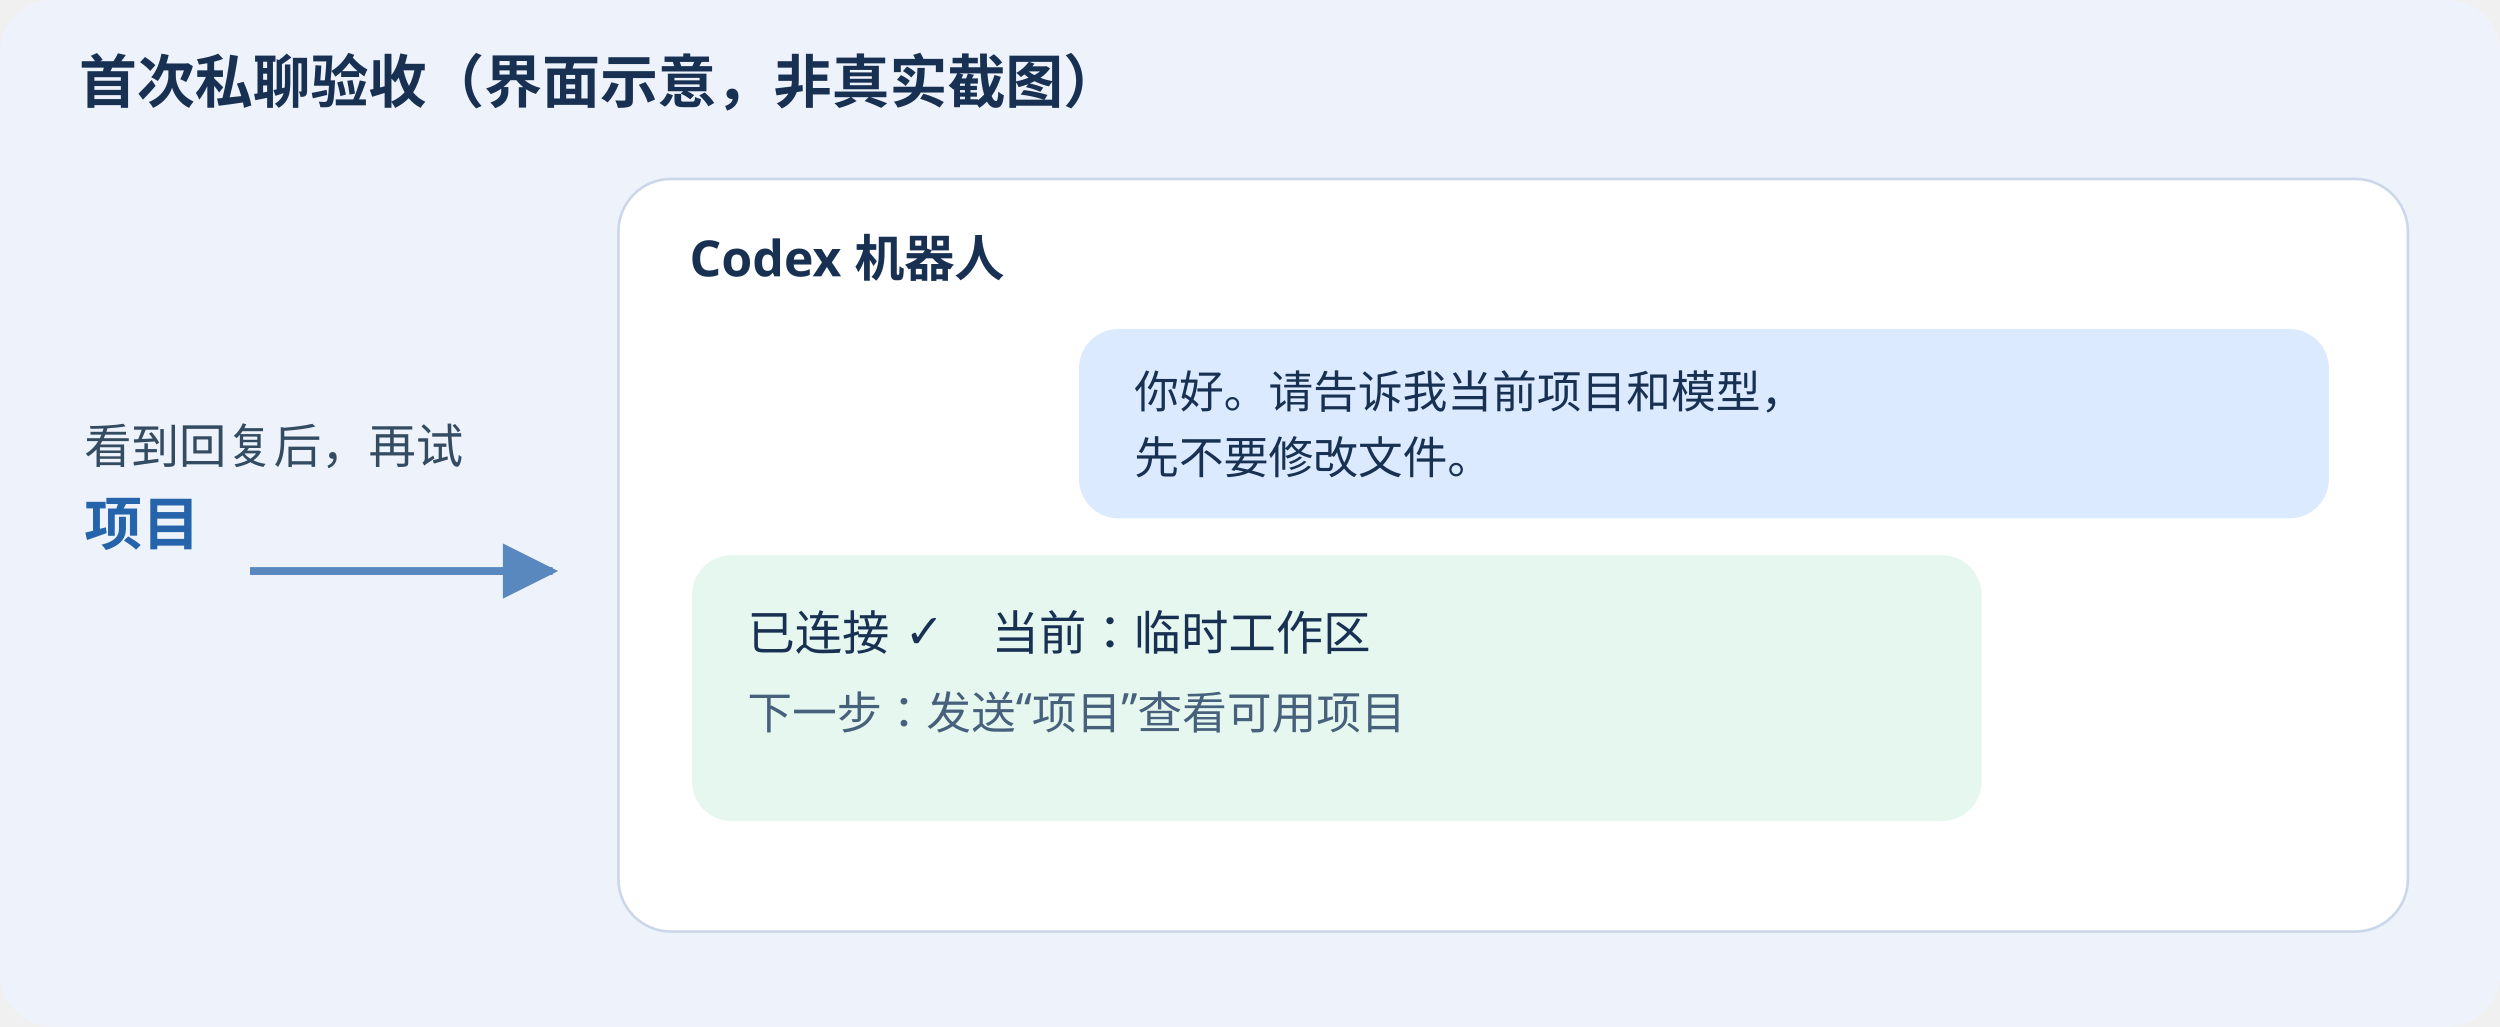
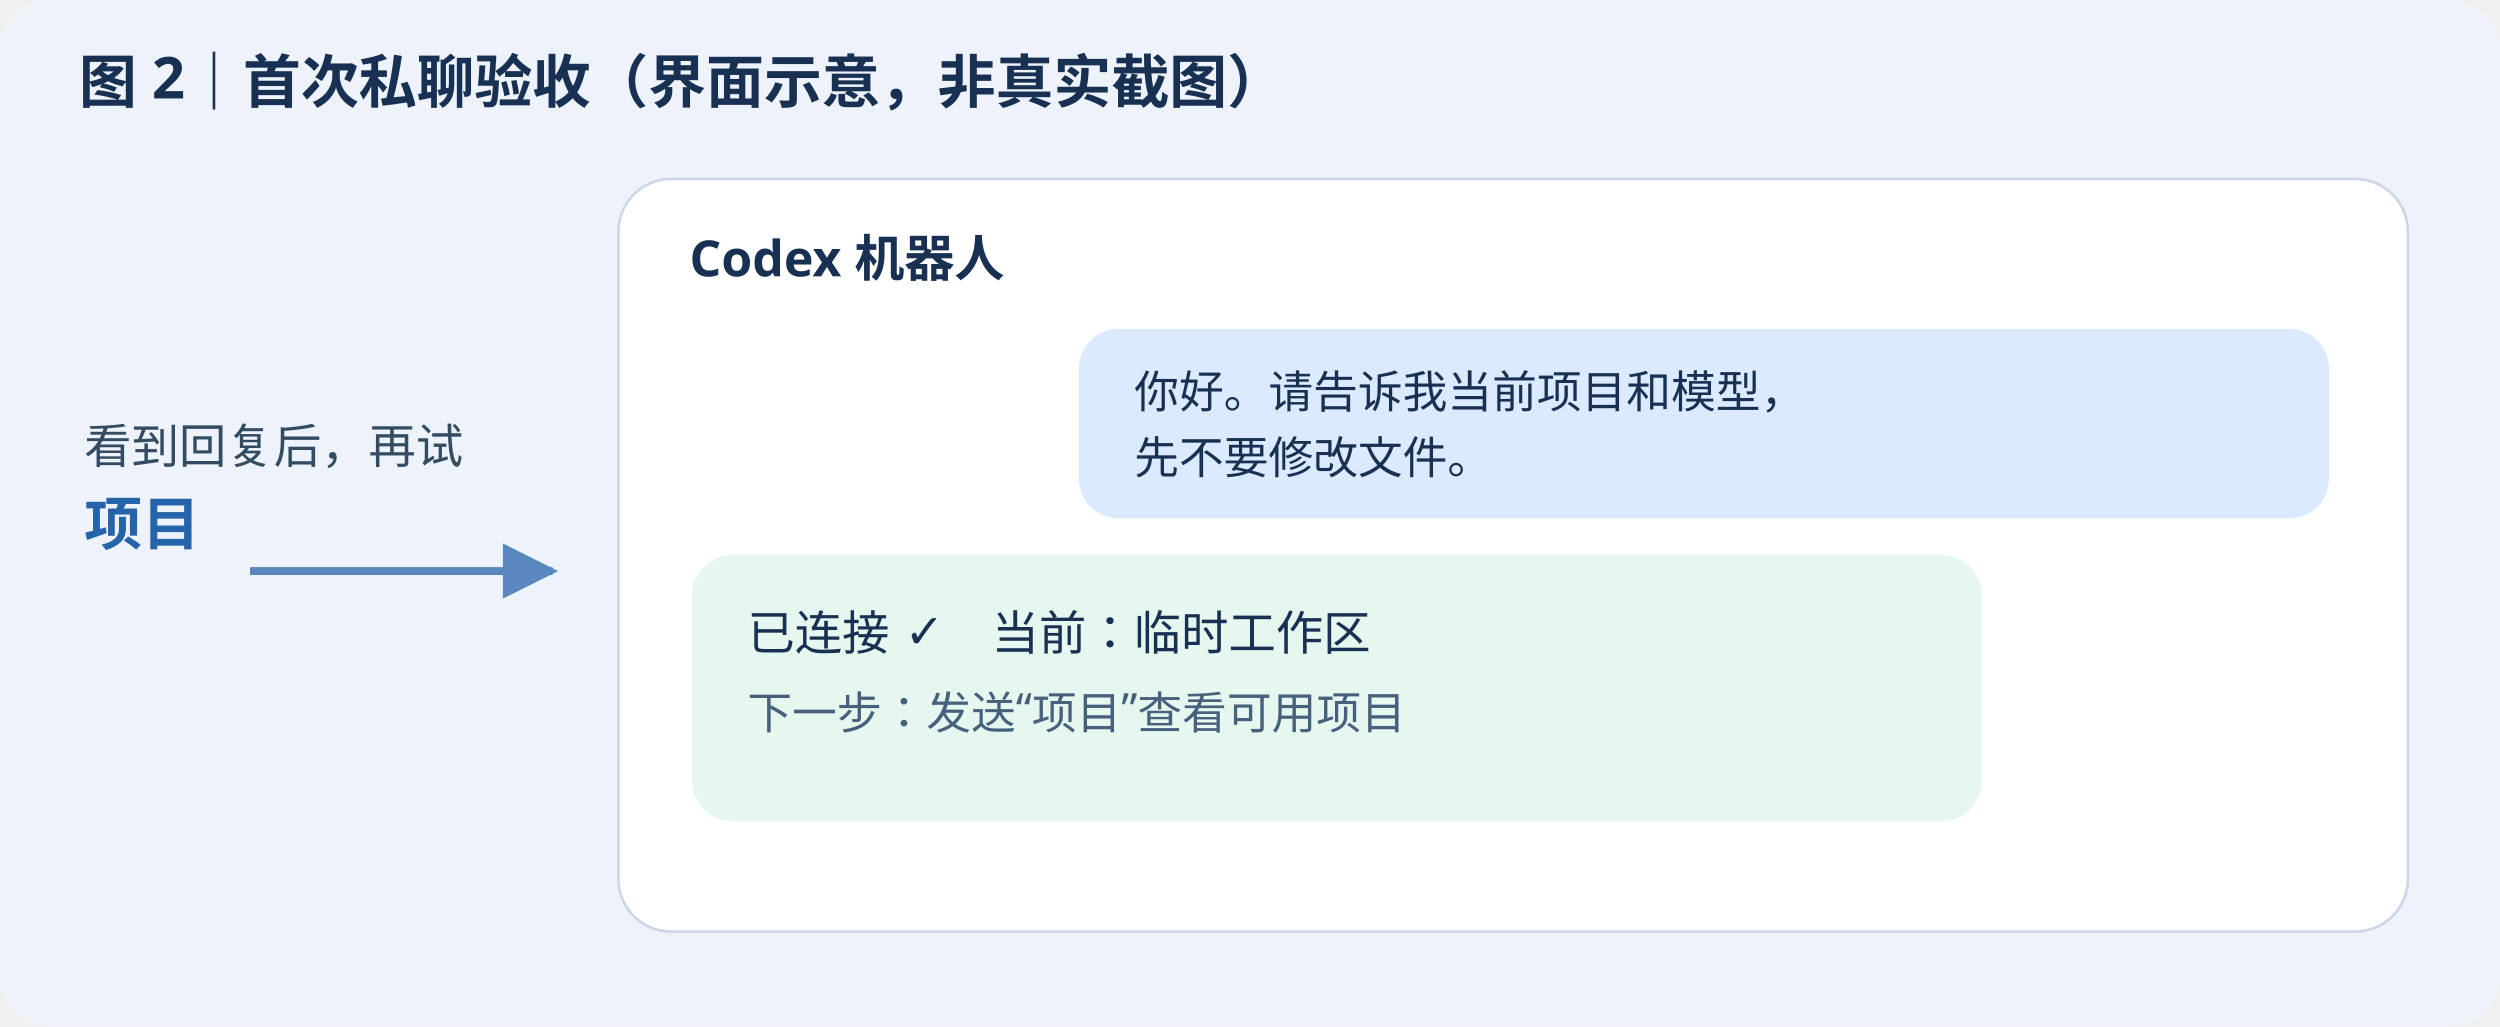
<svg xmlns="http://www.w3.org/2000/svg" width="950" height="390" viewBox="0 0 950 390">
  <rect width="950" height="390" rx="20" fill="#eef3fb" />
-   <text x="30" y="39" font-size="22" font-family="sans-serif" font-weight="700" fill="#183153">首次私聊验收（界面示意，非真实截图）</text>
+   <text x="30" y="39" font-size="22" font-family="sans-serif" font-weight="700" fill="#183153">图 2｜首次私聊验收（界面示意，非真实截图）</text>
  <rect x="235" y="68" width="680" height="286" rx="20" fill="#fff" stroke="#cbd7e8" />
  <text x="262" y="105" font-size="19" font-family="sans-serif" font-weight="700" fill="#183153">Codex 机器人</text>
  <rect x="410" y="125" width="475" height="72" rx="15" fill="#dceaff" />
  <text x="431" y="155" font-size="17" font-family="sans-serif" fill="#183153">你好。请告诉我当前项目和模型，</text>
  <text x="431" y="180" font-size="17" font-family="sans-serif" fill="#183153">先不要修改文件。</text>
  <rect x="263" y="211" width="490" height="101" rx="15" fill="#e5f7ef" />
  <text x="284" y="247" font-size="18" font-family="sans-serif" fill="#183153">已连接 ✓　当前：临时工作区</text>
  <text x="284" y="277" font-size="17" font-family="sans-serif" fill="#47617d">下一步：发送“项目”查看可用项目</text>
  <text x="32" y="176" font-size="18" font-family="sans-serif" fill="#334c62">看到回复后，再试</text>
  <text x="32" y="207" font-size="22" font-family="sans-serif" font-weight="700" fill="#2564aa">项目</text>
  <path d="M95 217h115" stroke="#5888bd" stroke-width="3" marker-end="url(#a)" />
  <defs>
    <marker id="a" viewBox="0 0 10 10" refX="9" refY="5" markerWidth="7" markerHeight="7" orient="auto">
      <path d="M0 0l10 5-10 5z" fill="#5888bd" />
    </marker>
  </defs>
</svg>
